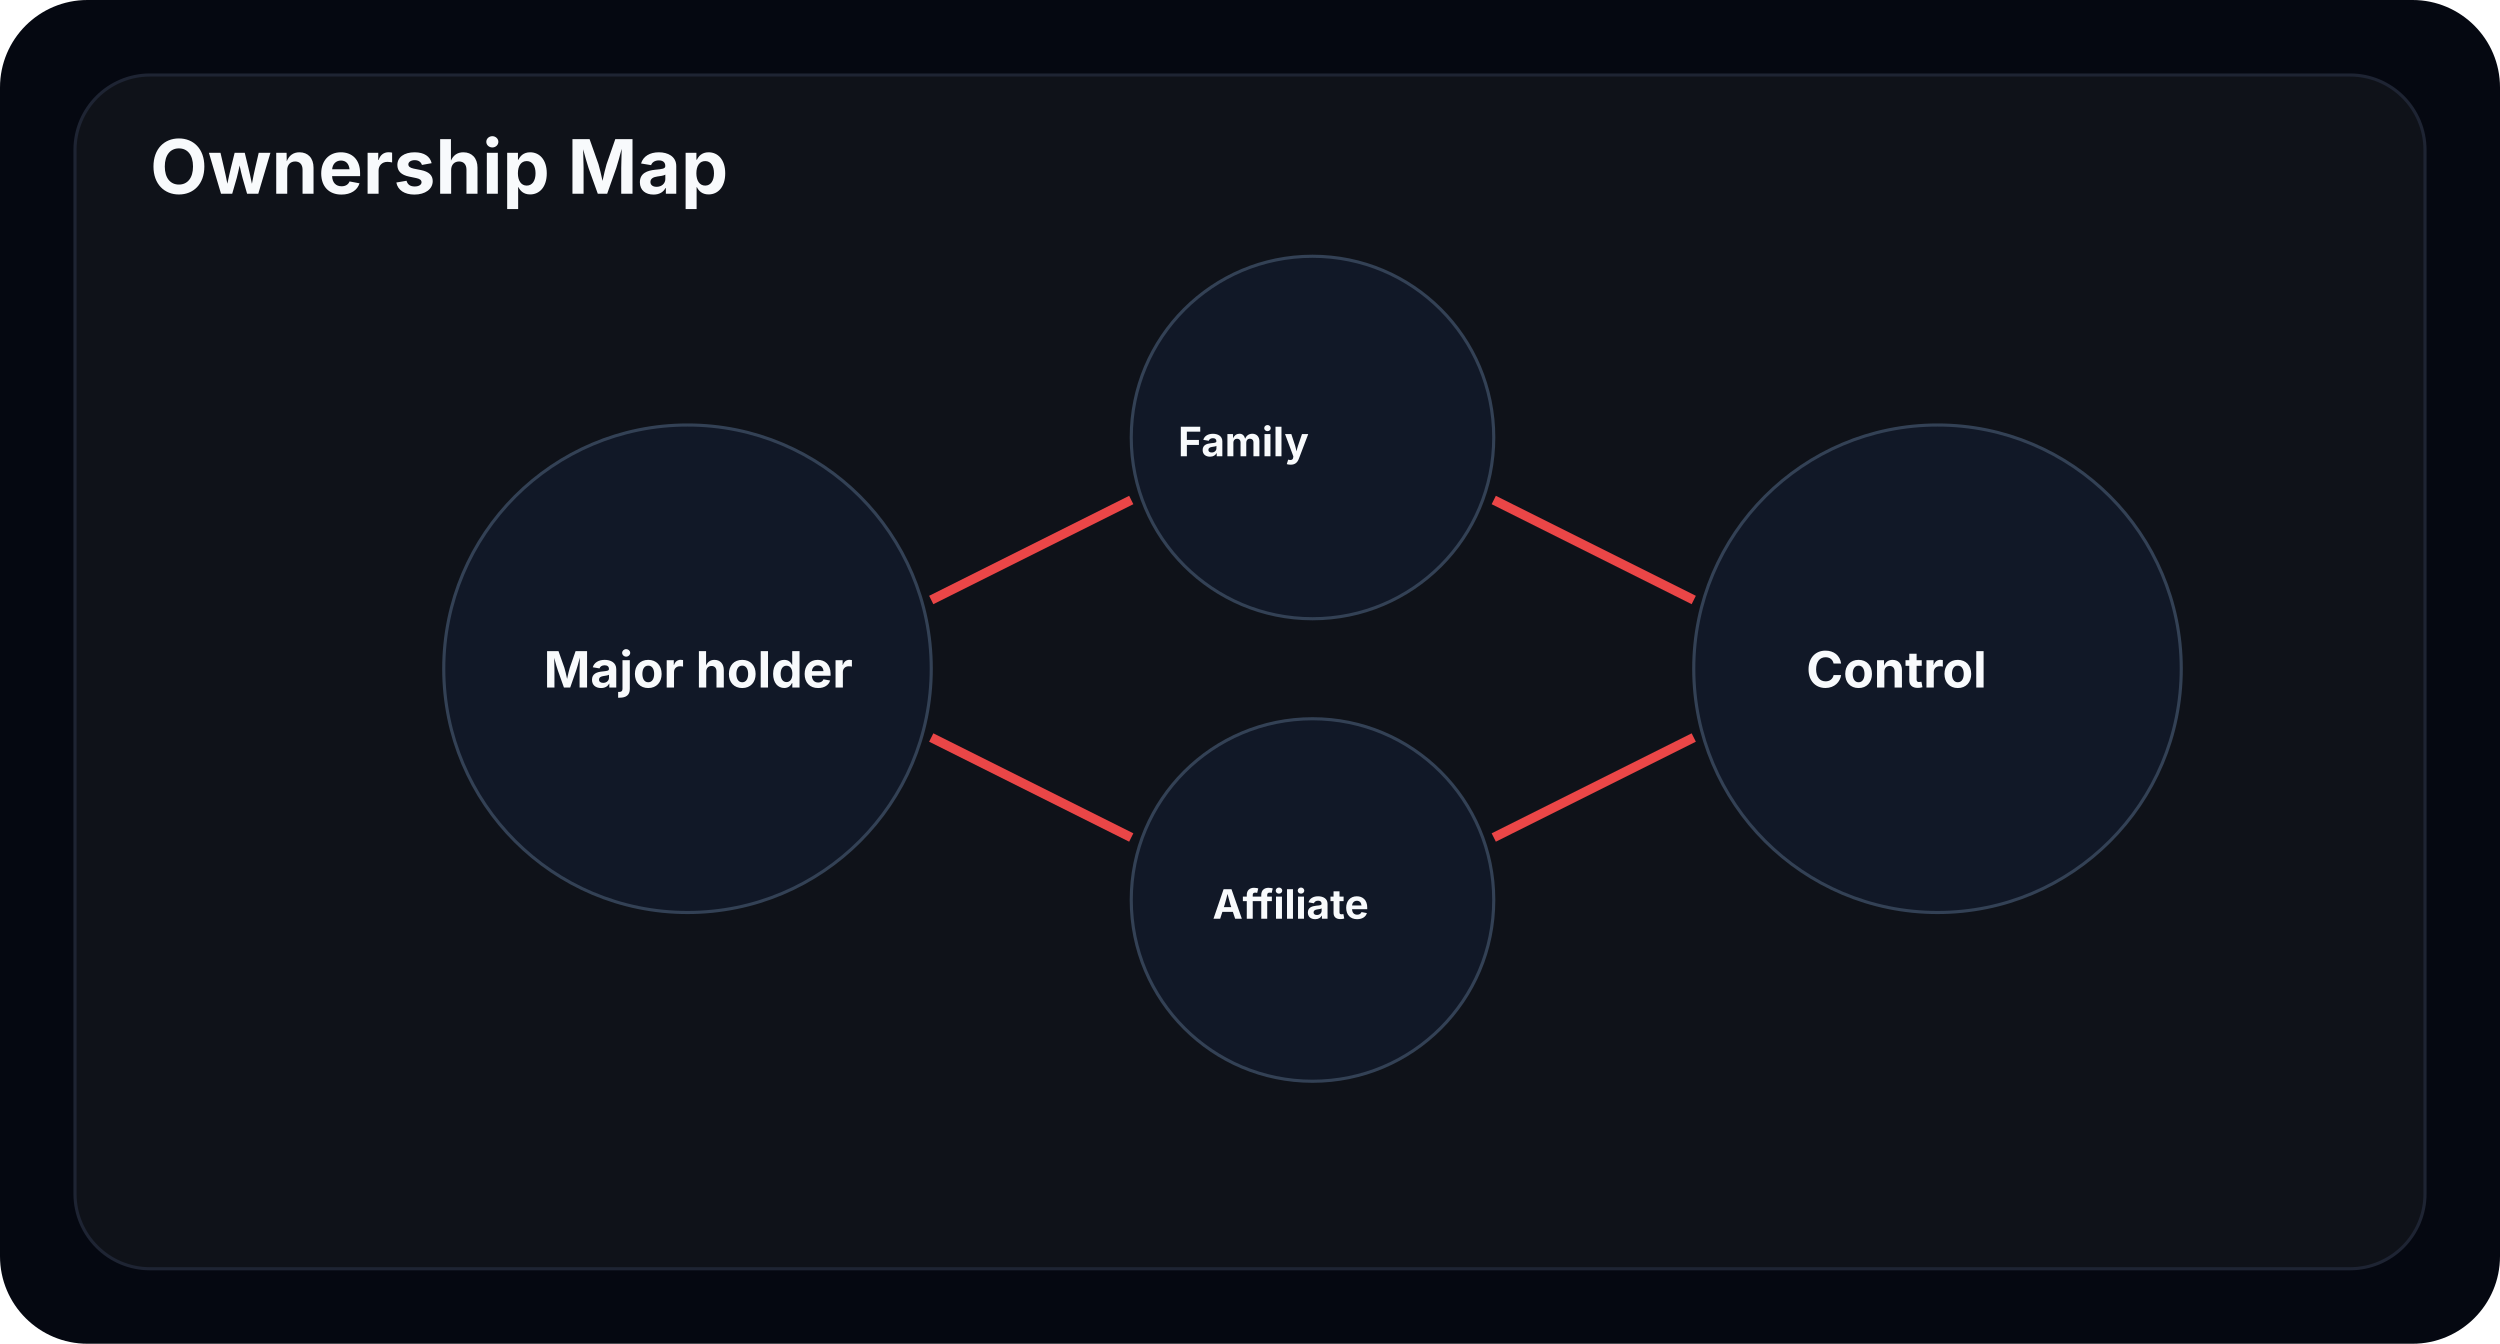
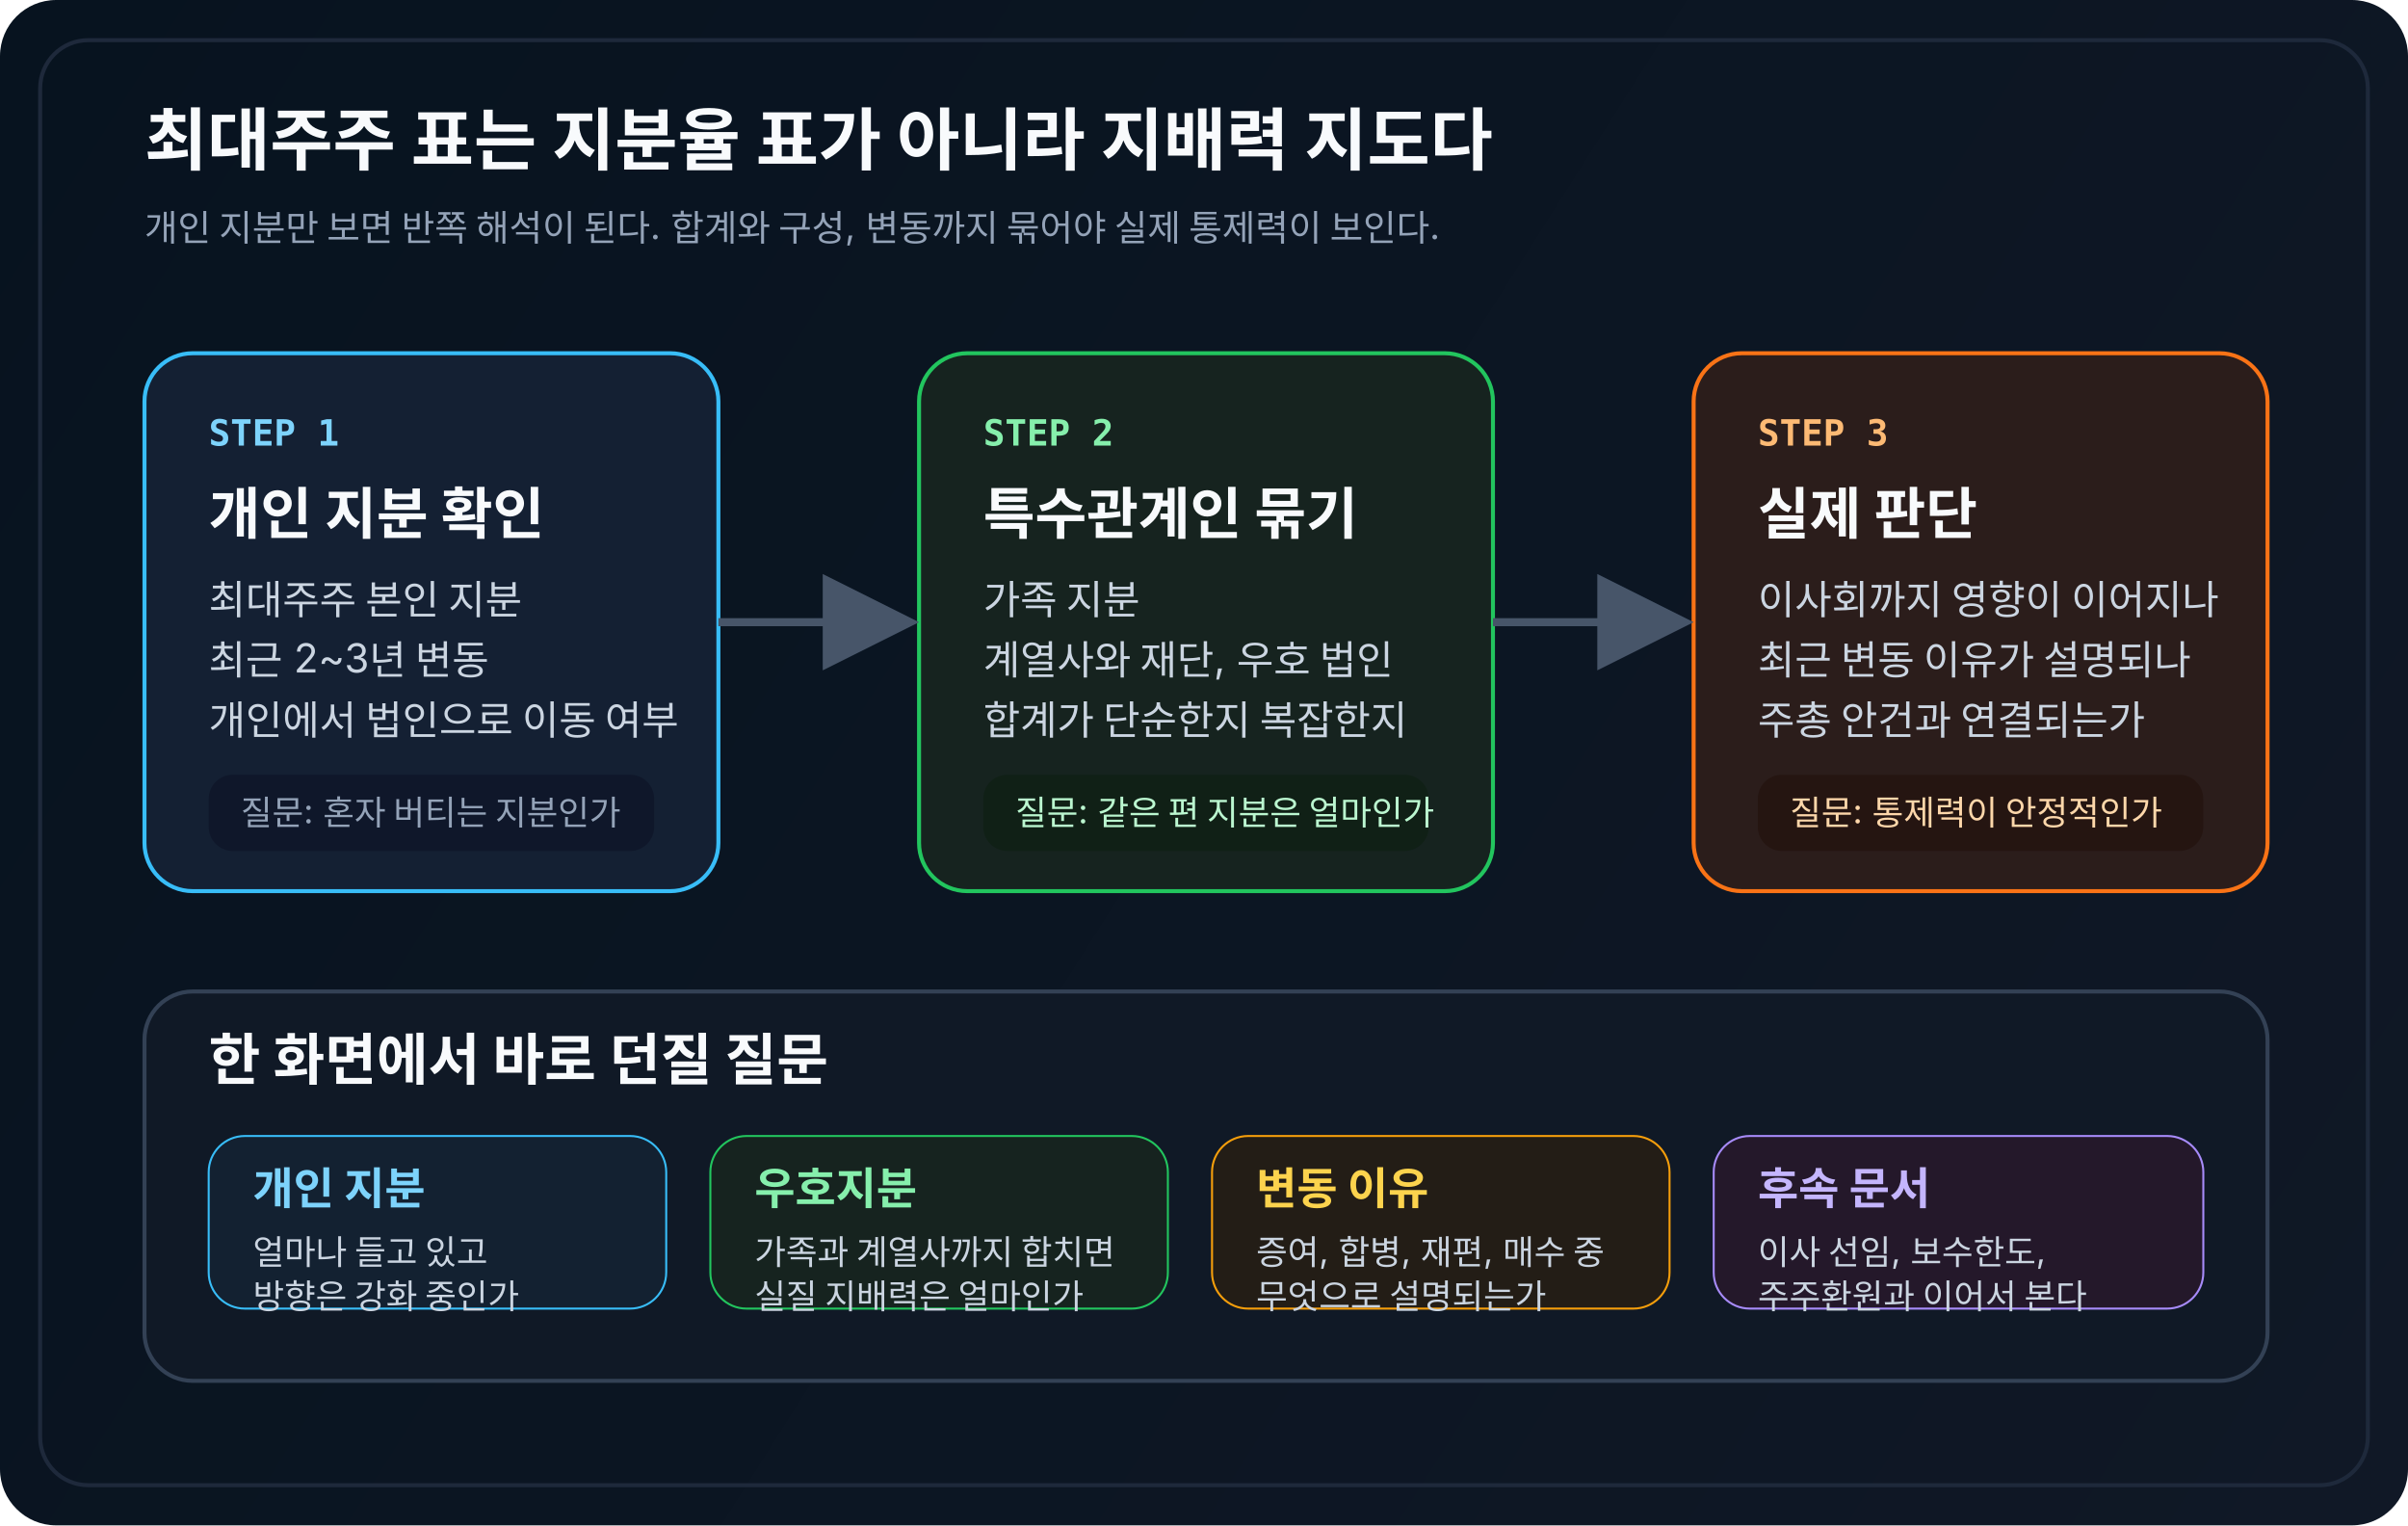
- <svg xmlns="http://www.w3.org/2000/svg" width="800" height="430" viewBox="0 0 800 430" fill="none">
-   <rect width="800" height="430" rx="28" fill="#050811" />
-   <rect x="24" y="24" width="752" height="382" rx="24" fill="#0f1219" stroke="#1e2433" />
-   <text x="48" y="62" fill="#f8fafc" font-family="Inter,system-ui,sans-serif" font-size="24" font-weight="700">Ownership Map</text>
-   <circle cx="220" cy="214" r="78" fill="#111827" stroke="#334155" />
-   <text x="174" y="220" fill="#f8fafc" font-size="16" font-weight="700" font-family="Inter,system-ui,sans-serif">Major holder</text>
-   <circle cx="420" cy="140" r="58" fill="#111827" stroke="#334155" />
-   <text x="377" y="146" fill="#f8fafc" font-size="13" font-weight="700" font-family="Inter,system-ui,sans-serif">Family</text>
-   <circle cx="420" cy="288" r="58" fill="#111827" stroke="#334155" />
-   <text x="388" y="294" fill="#f8fafc" font-size="13" font-weight="700" font-family="Inter,system-ui,sans-serif">Affiliate</text>
-   <circle cx="620" cy="214" r="78" fill="#111827" stroke="#334155" />
-   <text x="578" y="220" fill="#f8fafc" font-size="16" font-weight="700" font-family="Inter,system-ui,sans-serif">Control</text>
-   <path d="M298 192L362 160M298 236L362 268M478 160L542 192M478 268L542 236" stroke="#ea4647" stroke-width="3" />
+ <svg xmlns="http://www.w3.org/2000/svg" viewBox="0 0 1200 760" fill="none" role="img" aria-labelledby="title desc">
+   <defs>
+     <linearGradient id="bg022a" x1="0" y1="0" x2="1200" y2="760" gradientUnits="userSpaceOnUse">
+       <stop offset="0%" stop-color="#07131f" />
+       <stop offset="100%" stop-color="#101826" />
+     </linearGradient>
+     <marker id="arrow022a" markerWidth="12" markerHeight="12" refX="9" refY="6" orient="auto">
+       <path d="M0 0L12 6L0 12Z" fill="#475569" />
+     </marker>
+   </defs>
+   <rect width="1200" height="760" rx="28" fill="url(#bg022a)" />
+   <rect x="20" y="20" width="1160" height="720" rx="24" stroke="#1e293b" stroke-width="2" />
+   <text x="72" y="82" fill="#f8fafc" font-family="Pretendard, Inter, sans-serif" font-size="34" font-weight="700">최대주주 표는 지분율 표가 아니라 지배력 지도다</text>
+   <text x="72" y="120" fill="#94a3b8" font-family="Pretendard, Inter, sans-serif" font-size="18">개인 지분만 보면 반쪽 해석이 된다. 합계와 구성, 변동까지 묶어야 실제 통제력이 보인다.</text>
+   <rect x="72" y="176" width="286" height="268" rx="24" fill="#142033" stroke="#38bdf8" stroke-width="2" />
+   <text x="104" y="222" fill="#7dd3fc" font-family="JetBrains Mono, monospace" font-size="18" font-weight="700">STEP 1</text>
+   <text x="104" y="266" fill="#f8fafc" font-family="Pretendard, Inter, sans-serif" font-size="28" font-weight="700">개인 지분 확인</text>
+   <text x="104" y="306" fill="#cbd5e1" font-family="Pretendard, Inter, sans-serif" font-size="20">최대주주 본인 지분</text>
+   <text x="104" y="336" fill="#cbd5e1" font-family="Pretendard, Inter, sans-serif" font-size="20">최근 2~3년 변동</text>
+   <text x="104" y="366" fill="#cbd5e1" font-family="Pretendard, Inter, sans-serif" font-size="20">개인에서 법인으로 이동 여부</text>
+   <rect x="104" y="386" width="222" height="38" rx="12" fill="#0f172a" />
+   <text x="120" y="411" fill="#94a3b8" font-family="Pretendard, Inter, sans-serif" font-size="17">질문: 혼자 버티는 지분인가</text>
+   <rect x="458" y="176" width="286" height="268" rx="24" fill="#16231f" stroke="#22c55e" stroke-width="2" />
+   <text x="490" y="222" fill="#86efac" font-family="JetBrains Mono, monospace" font-size="18" font-weight="700">STEP 2</text>
+   <text x="490" y="266" fill="#f8fafc" font-family="Pretendard, Inter, sans-serif" font-size="28" font-weight="700">특수관계인 묶기</text>
+   <text x="490" y="306" fill="#cbd5e1" font-family="Pretendard, Inter, sans-serif" font-size="20">가족 지분</text>
+   <text x="490" y="336" fill="#cbd5e1" font-family="Pretendard, Inter, sans-serif" font-size="20">계열사와 재단, 우호 법인</text>
+   <text x="490" y="366" fill="#cbd5e1" font-family="Pretendard, Inter, sans-serif" font-size="20">합계가 단순한지 복잡한지</text>
+   <rect x="490" y="386" width="222" height="38" rx="12" fill="#102016" />
+   <text x="506" y="411" fill="#bbf7d0" font-family="Pretendard, Inter, sans-serif" font-size="17">질문: 같은 편 지분은 얼마인가</text>
+   <rect x="844" y="176" width="286" height="268" rx="24" fill="#2b1d1b" stroke="#f97316" stroke-width="2" />
+   <text x="876" y="222" fill="#fdba74" font-family="JetBrains Mono, monospace" font-size="18" font-weight="700">STEP 3</text>
+   <text x="876" y="266" fill="#f8fafc" font-family="Pretendard, Inter, sans-serif" font-size="28" font-weight="700">실제 판단</text>
+   <text x="876" y="306" fill="#cbd5e1" font-family="Pretendard, Inter, sans-serif" font-size="20">이사회까지 영향이 이어지나</text>
+   <text x="876" y="336" fill="#cbd5e1" font-family="Pretendard, Inter, sans-serif" font-size="20">최근 변동 이유가 설명되나</text>
+   <text x="876" y="366" fill="#cbd5e1" font-family="Pretendard, Inter, sans-serif" font-size="20">주총 안건과 연결되는가</text>
+   <rect x="876" y="386" width="222" height="38" rx="12" fill="#251511" />
+   <text x="892" y="411" fill="#fed7aa" font-family="Pretendard, Inter, sans-serif" font-size="17">질문: 통제력이 안정적인가</text>
+   <path d="M358 310H446" stroke="#475569" stroke-width="4" marker-end="url(#arrow022a)" />
+   <path d="M744 310H832" stroke="#475569" stroke-width="4" marker-end="url(#arrow022a)" />
+   <rect x="72" y="494" width="1058" height="194" rx="24" fill="#101926" stroke="#334155" stroke-width="2" />
+   <text x="104" y="538" fill="#f8fafc" font-family="Pretendard, Inter, sans-serif" font-size="28" font-weight="700">한 화면에서 바로 던질 질문</text>
+   <rect x="104" y="566" width="228" height="86" rx="18" fill="#132131" stroke="#38bdf8" />
+   <text x="126" y="600" fill="#7dd3fc" font-family="Pretendard, Inter, sans-serif" font-size="22" font-weight="700">개인 지분</text>
+   <text x="126" y="630" fill="#cbd5e1" font-family="Pretendard, Inter, sans-serif" font-size="17">얼마나 들고 있고</text>
+   <text x="126" y="652" fill="#cbd5e1" font-family="Pretendard, Inter, sans-serif" font-size="17">방향은 강화 중인가</text>
+   <rect x="354" y="566" width="228" height="86" rx="18" fill="#16231f" stroke="#22c55e" />
+   <text x="376" y="600" fill="#86efac" font-family="Pretendard, Inter, sans-serif" font-size="22" font-weight="700">우호지분</text>
+   <text x="376" y="630" fill="#cbd5e1" font-family="Pretendard, Inter, sans-serif" font-size="17">가족과 계열사까지 합치면</text>
+   <text x="376" y="652" fill="#cbd5e1" font-family="Pretendard, Inter, sans-serif" font-size="17">실질 지배력은 얼마인가</text>
+   <rect x="604" y="566" width="228" height="86" rx="18" fill="#231d16" stroke="#f59e0b" />
+   <text x="626" y="600" fill="#fcd34d" font-family="Pretendard, Inter, sans-serif" font-size="22" font-weight="700">변동 이유</text>
+   <text x="626" y="630" fill="#cbd5e1" font-family="Pretendard, Inter, sans-serif" font-size="17">증여, 합병, 재편, 매수 중</text>
+   <text x="626" y="652" fill="#cbd5e1" font-family="Pretendard, Inter, sans-serif" font-size="17">무엇으로 설명되는가</text>
+   <rect x="854" y="566" width="244" height="86" rx="18" fill="#24182a" stroke="#a78bfa" />
+   <text x="876" y="600" fill="#c4b5fd" font-family="Pretendard, Inter, sans-serif" font-size="22" font-weight="700">후속 문서</text>
+   <text x="876" y="630" fill="#cbd5e1" font-family="Pretendard, Inter, sans-serif" font-size="17">이사 선임, 보수한도,</text>
+   <text x="876" y="652" fill="#cbd5e1" font-family="Pretendard, Inter, sans-serif" font-size="17">주주환원과 이어서 본다</text>
</svg>
